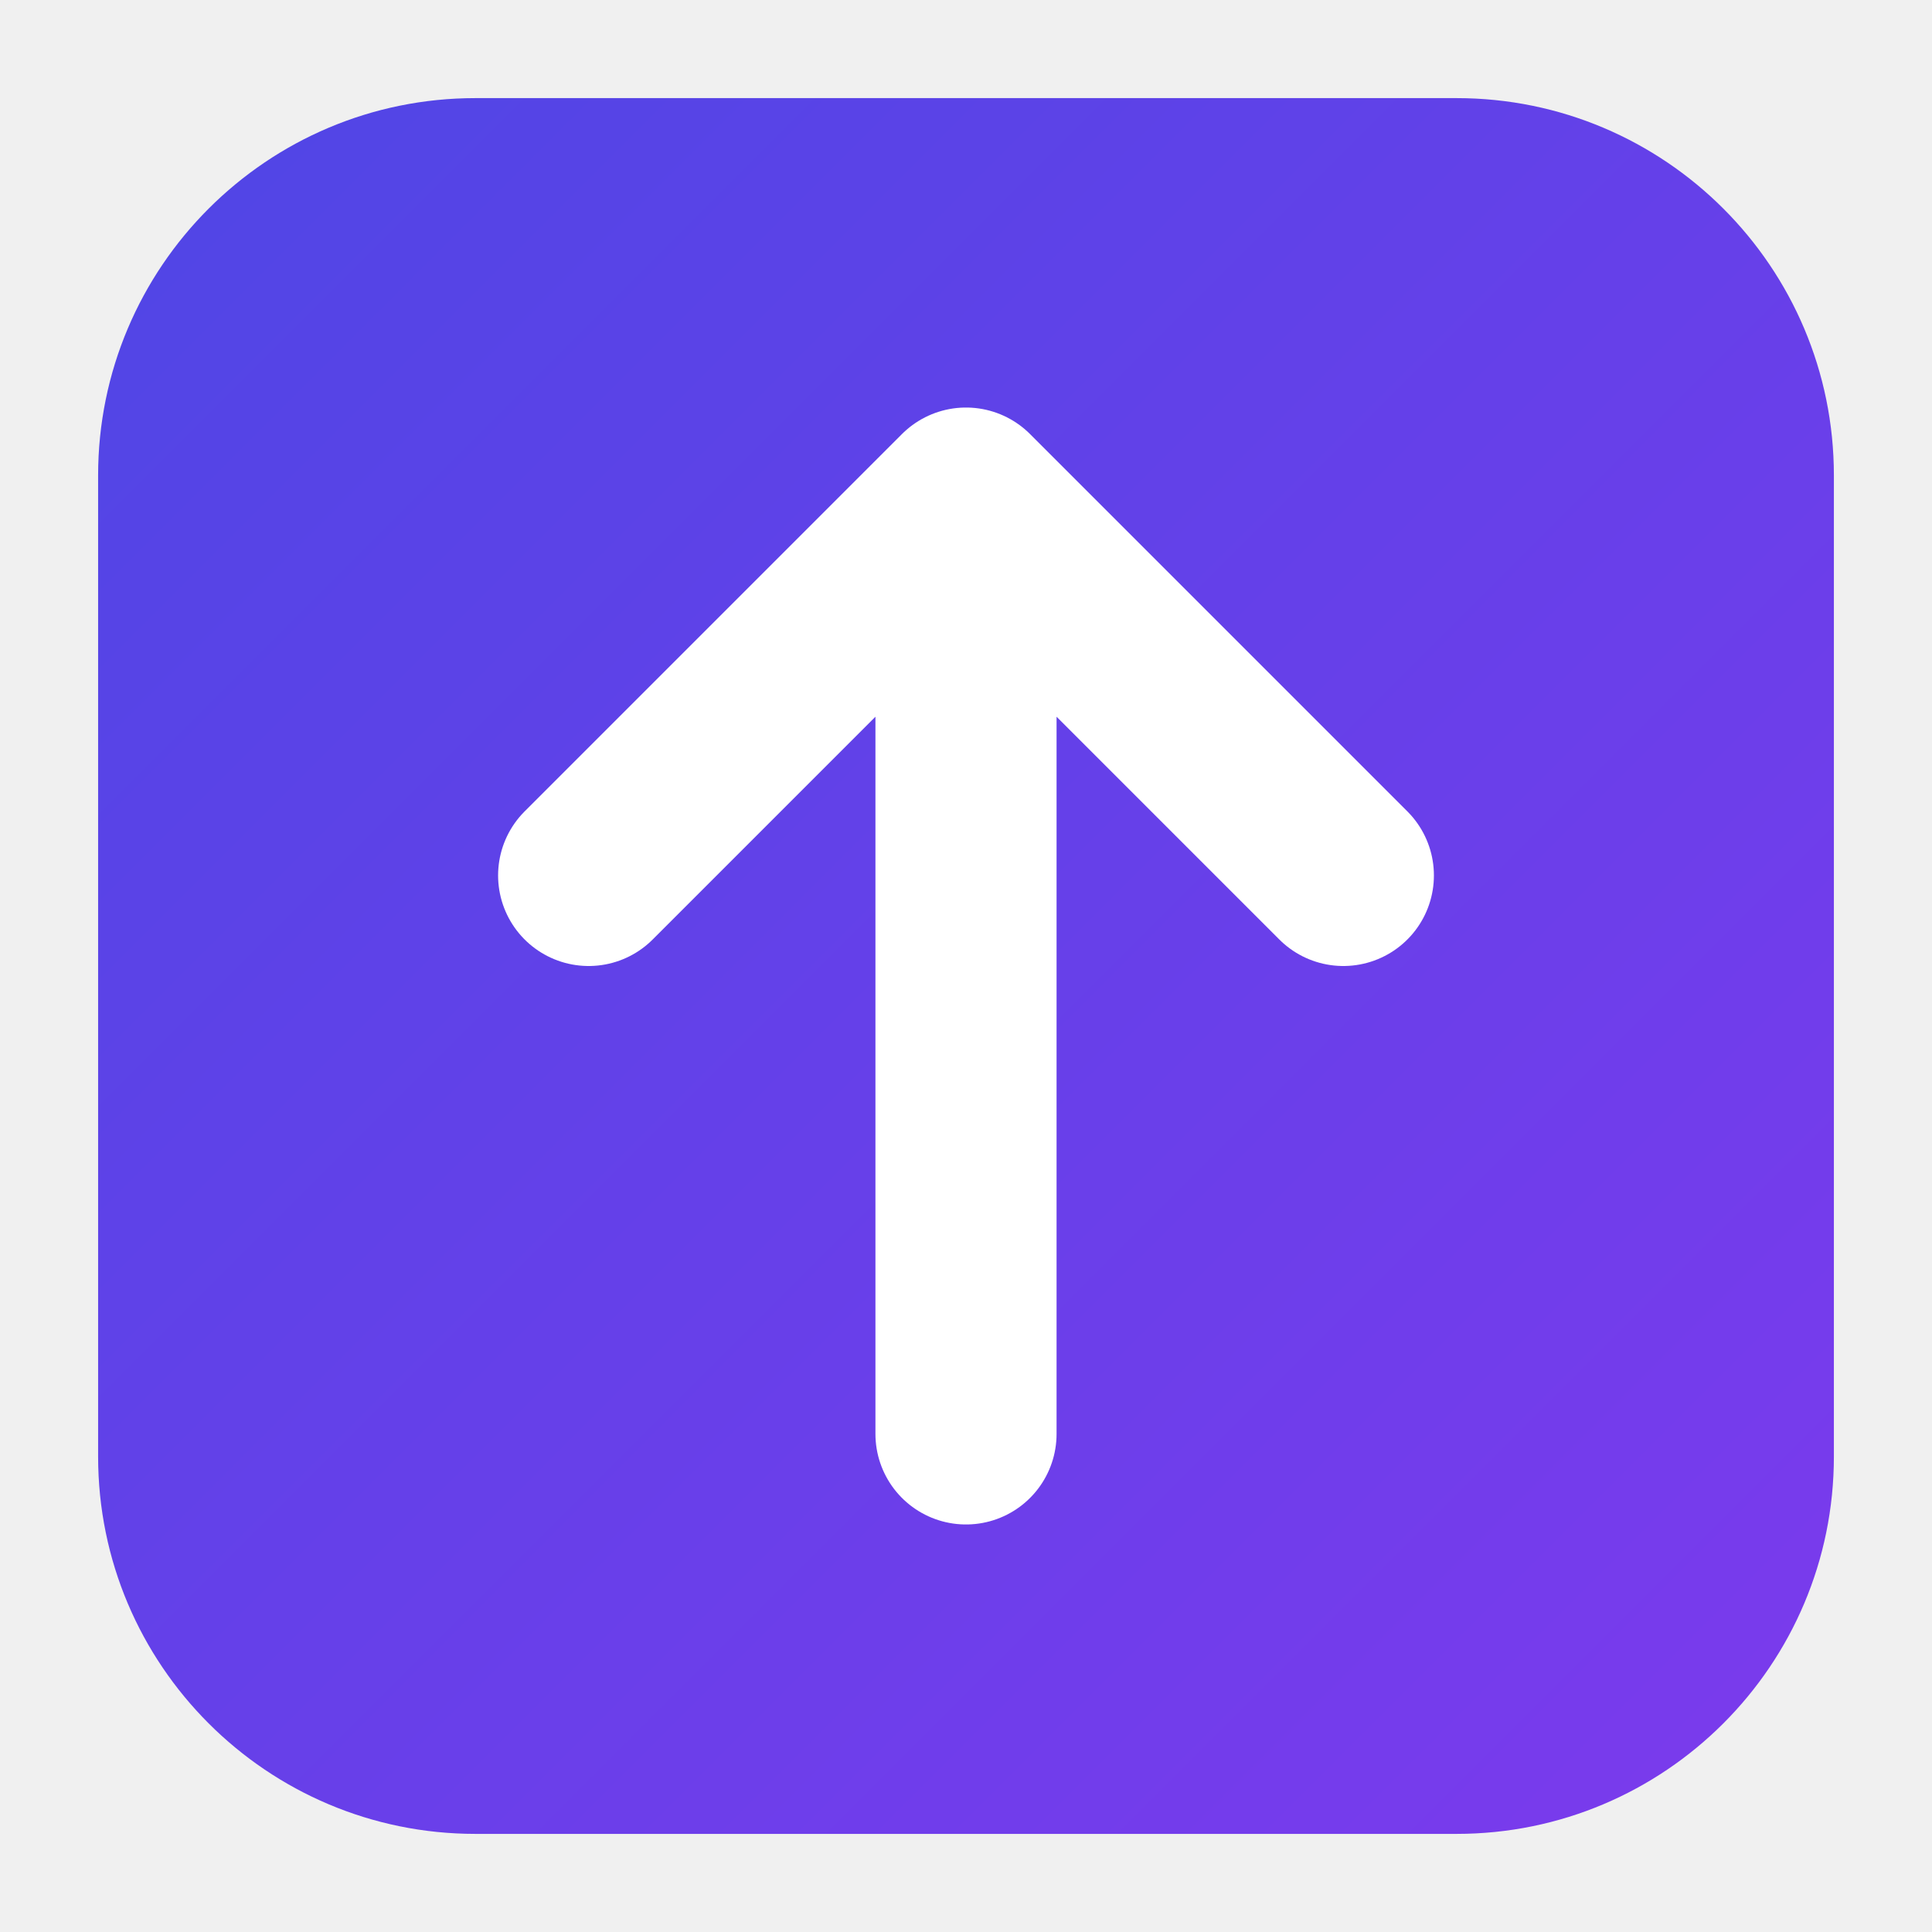
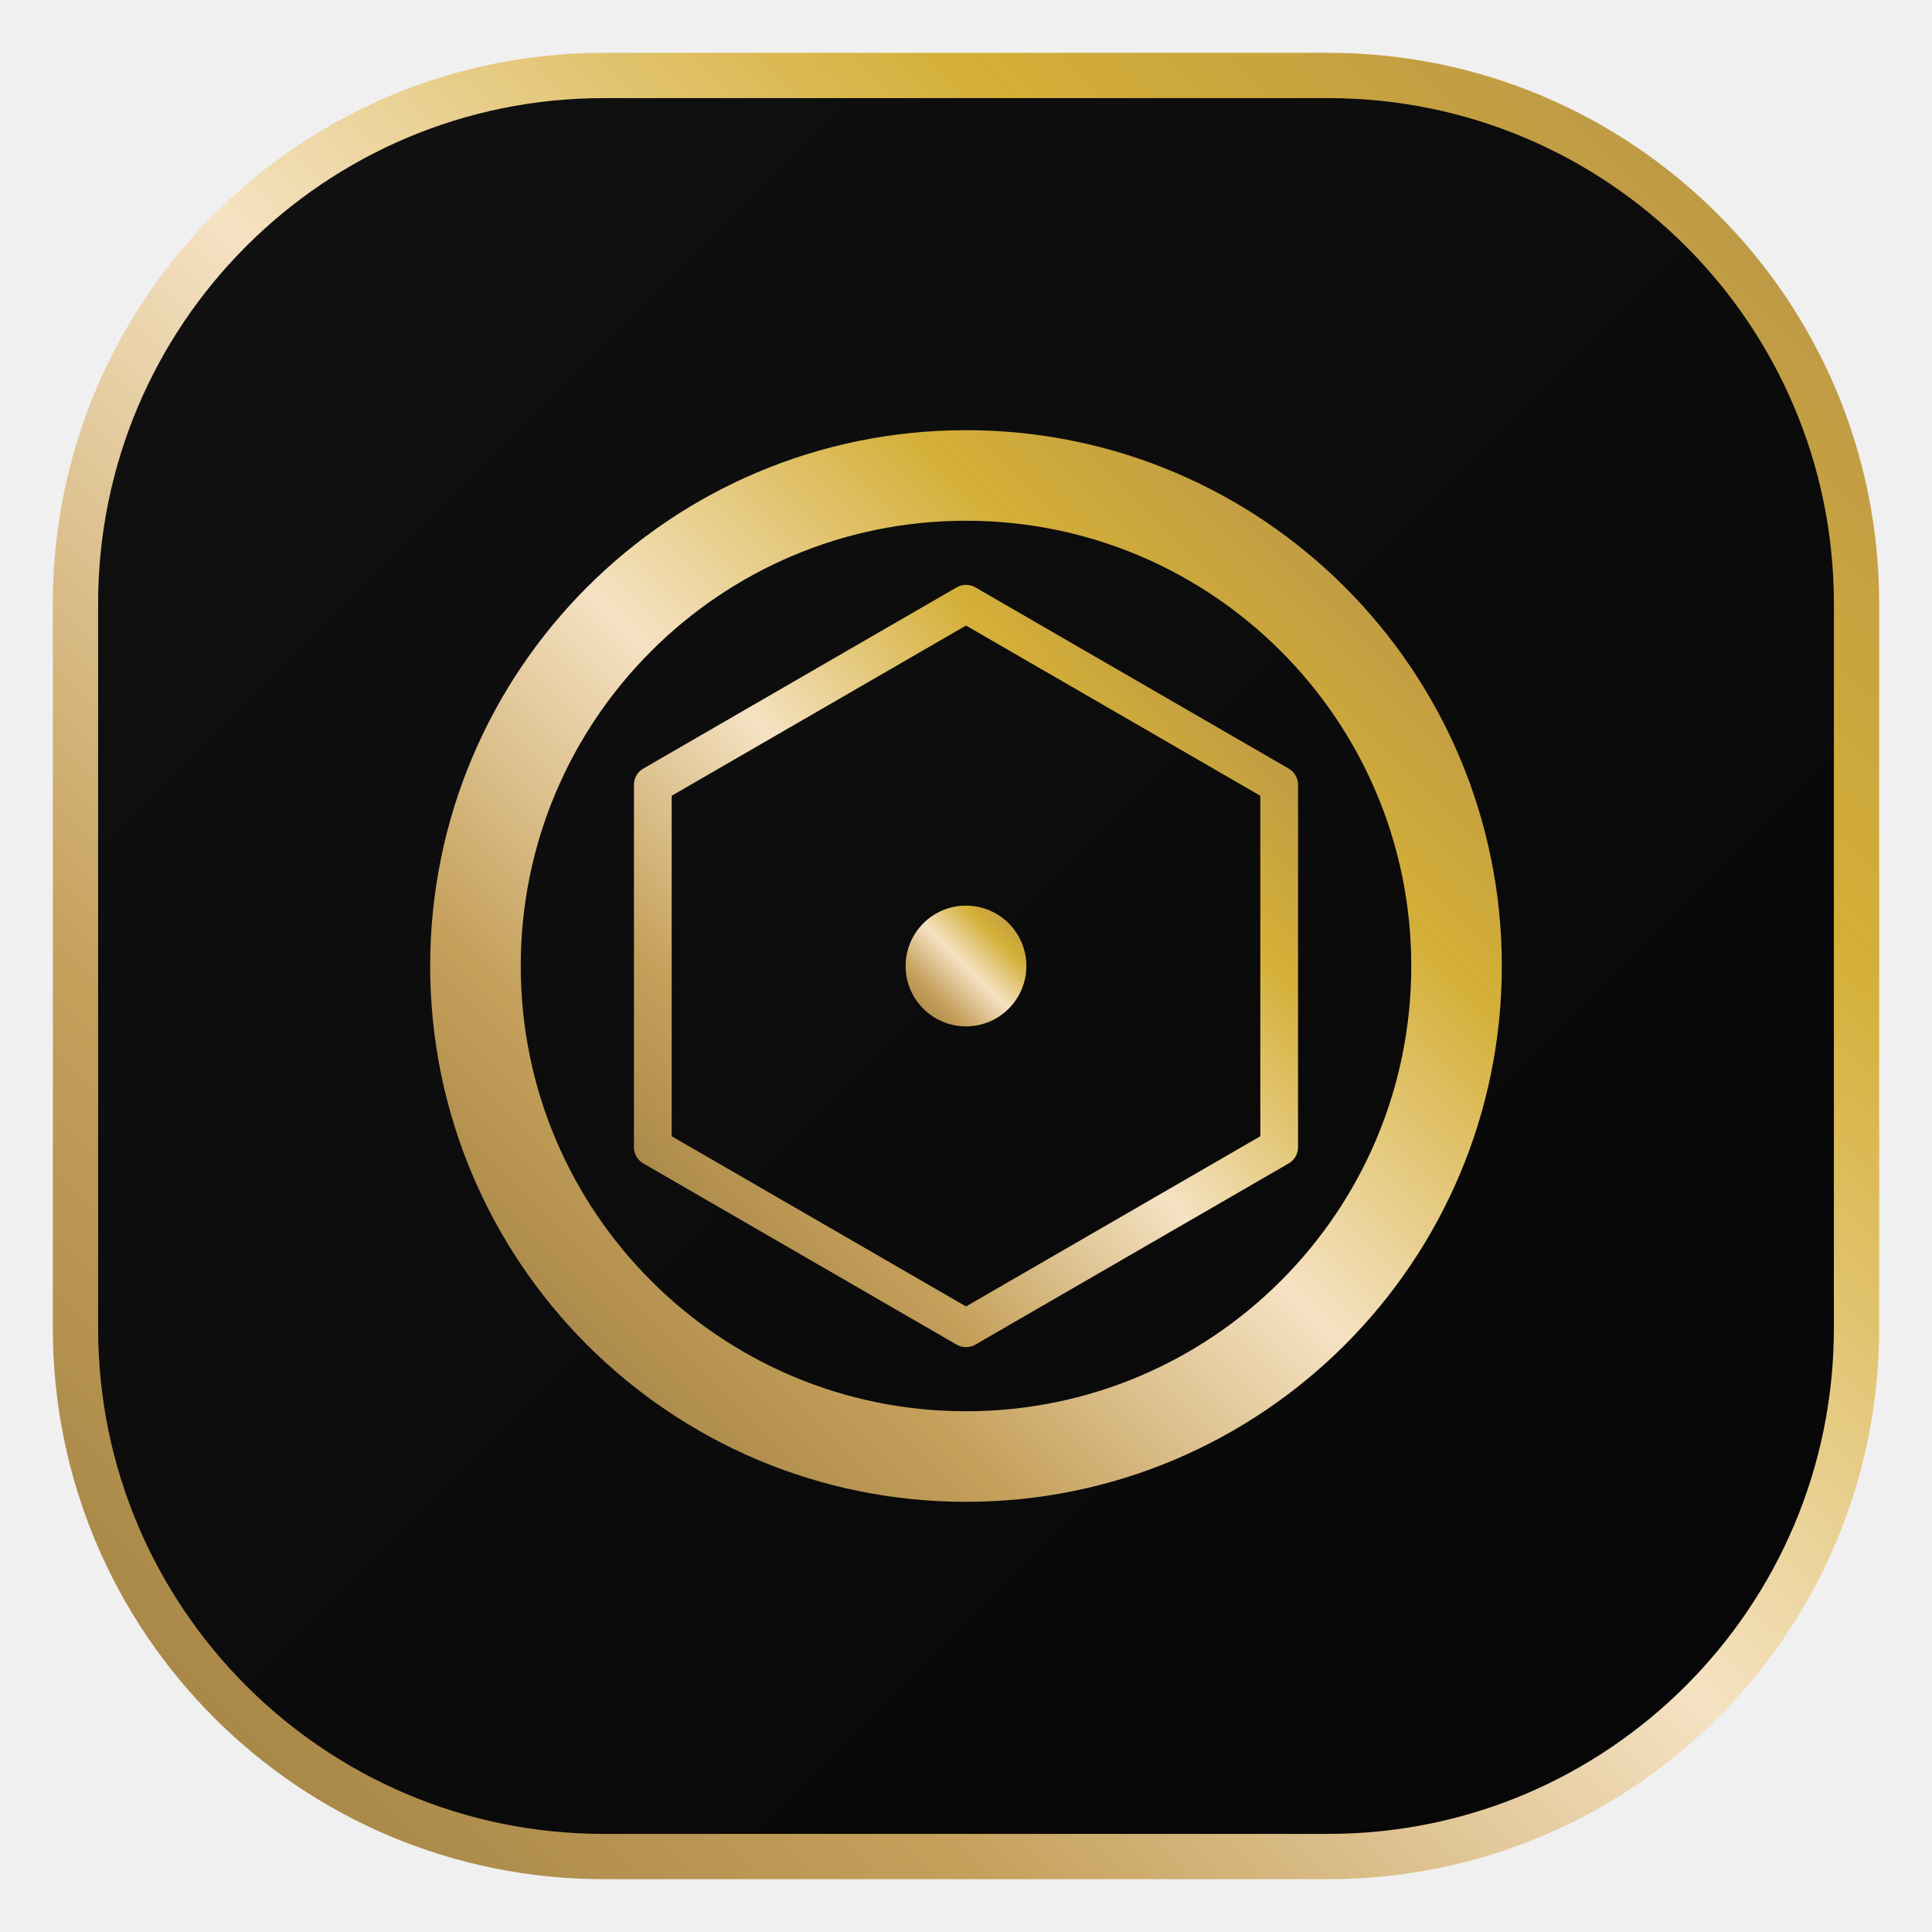
<svg xmlns="http://www.w3.org/2000/svg" viewBox="0 0 512 512">
  <defs>
-     <linearGradient id="grad1" x1="0%" y1="0%" x2="100%" y2="100%">
-       <stop offset="0%" style="stop-color:#4F46E5;stop-opacity:1" />
-       <stop offset="100%" style="stop-color:#7C3AED;stop-opacity:1" />
+     <linearGradient id="gold" x1="0%" y1="100%" x2="100%" y2="0%">
+       <stop offset="0%" style="stop-color:#9A7B3E" />
+       <stop offset="25%" style="stop-color:#C5A05B" />
+       <stop offset="50%" style="stop-color:#F5E2C3" />
+       <stop offset="75%" style="stop-color:#D4AF37" />
+       <stop offset="100%" style="stop-color:#B38F4D" />
+     </linearGradient>
+     <linearGradient id="bg" x1="0%" y1="0%" x2="100%" y2="100%">
+       <stop offset="0%" style="stop-color:#111112" />
+       <stop offset="100%" style="stop-color:#060607" />
    </linearGradient>
  </defs>
-   <rect width="460" height="460" x="26" y="26" rx="100" fill="url(#grad1)" />
-   <path d="M256 380V132M156 232l100-100 100 100" stroke="white" stroke-width="48" stroke-linecap="round" stroke-linejoin="round" fill="none" />
+   <rect width="472" height="472" x="20" y="20" rx="140" fill="url(#bg)" stroke="url(#gold)" stroke-width="12" />
+   <circle cx="256" cy="256" r="130" fill="none" stroke="url(#gold)" stroke-width="24" />
+   <polygon points="256,160 339,208 339,304 256,352 173,304 173,208" fill="none" stroke="url(#gold)" stroke-width="10" stroke-linejoin="round" />
+   <circle cx="256" cy="256" r="16" fill="url(#gold)" />
</svg>
